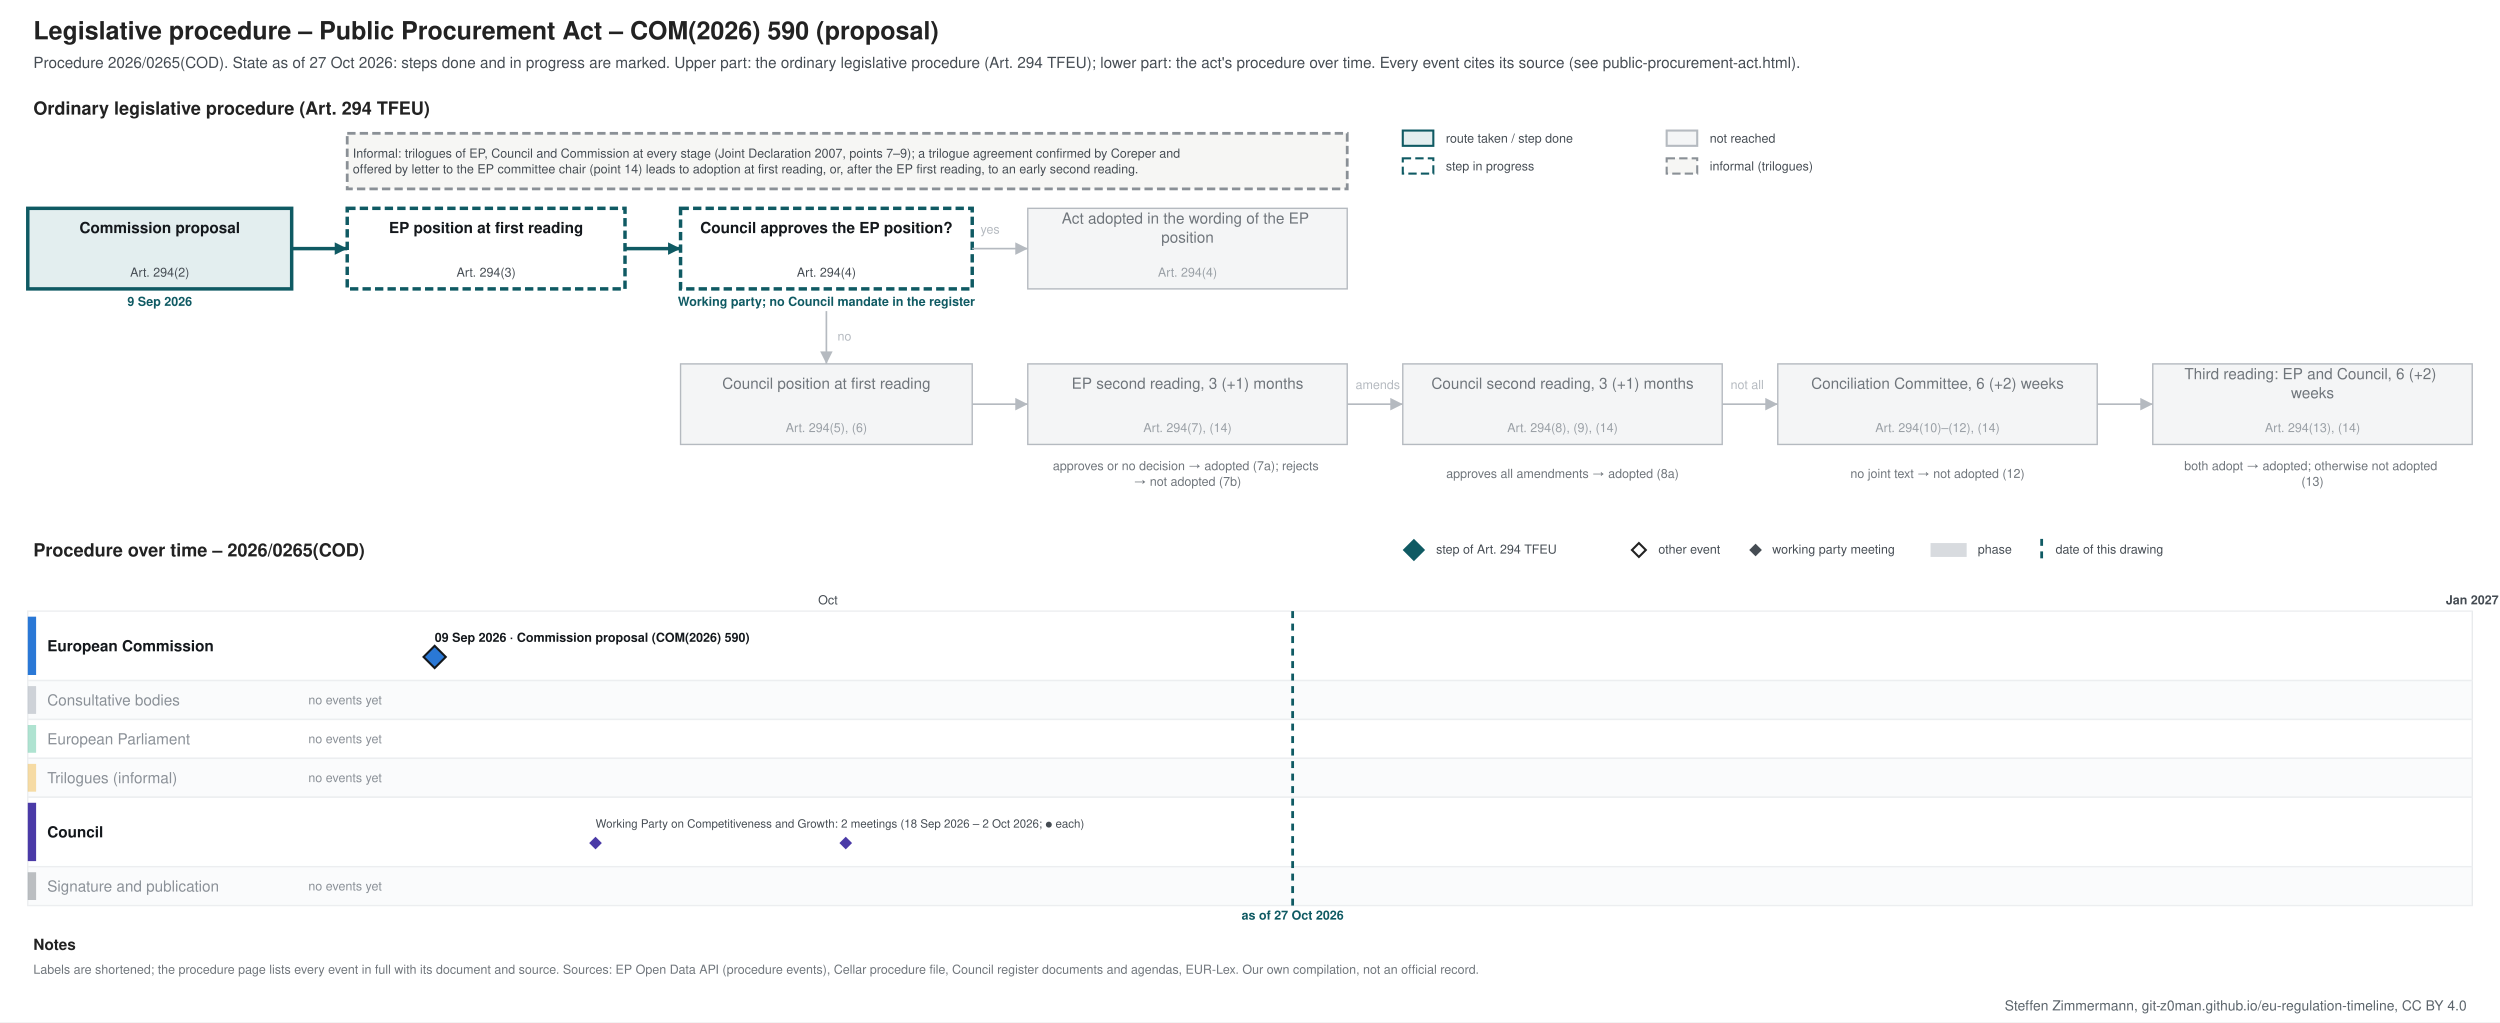
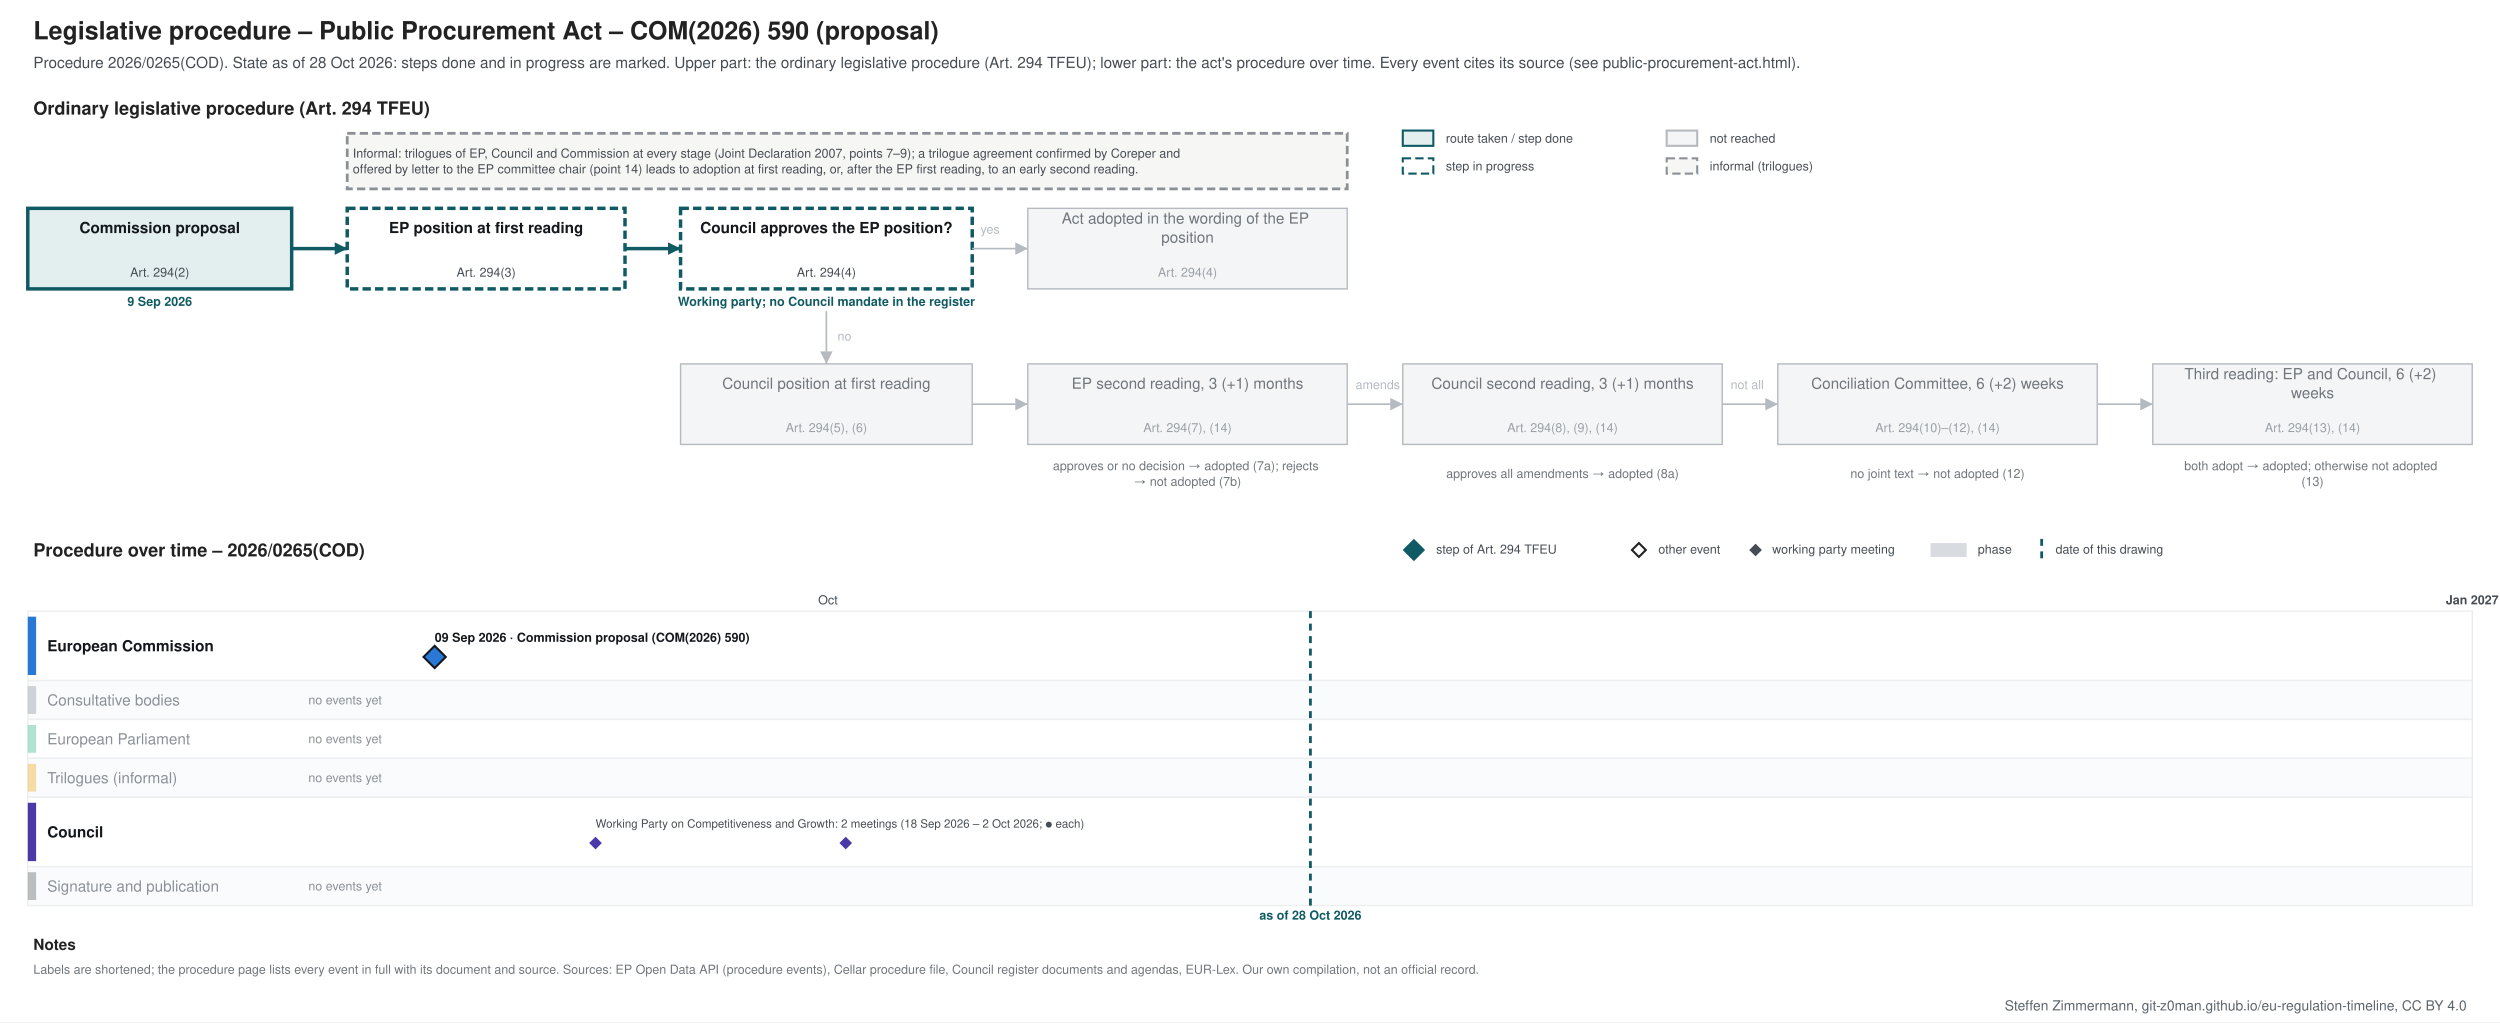
<svg xmlns="http://www.w3.org/2000/svg" xmlns:xlink="http://www.w3.org/1999/xlink" width="1800" height="736" viewBox="0 0 1800 736" font-family="&quot;Source Sans 3&quot;, Helvetica, Arial, sans-serif">
  <rect width="1800" height="736" fill="#ffffff" />
-   <g class="procedure" data-route="" data-state="ongoing" data-as_of="2026-10-27">
+   <g class="procedure" data-route="" data-state="ongoing" data-as_of="2026-10-28">
    <text font-size="18" fill="#222222" text-anchor="start" font-weight="bold">
      <tspan x="24.0" y="28.3">Legislative procedure – Public Procurement Act – COM(2026) 590 (proposal)</tspan>
    </text>
    <text font-size="11" fill="#454c53" text-anchor="start">
-       <tspan x="24.0" y="48.9">Procedure 2026/0265(COD). State as of 27 Oct 2026: steps done and in progress are marked. Upper part: the ordinary legislative procedure (Art. 294 TFEU); lower part: the act's procedure over time. Every event cites its source (see public-procurement-act.html).</tspan>
+       <tspan x="24.0" y="48.9">Procedure 2026/0265(COD). State as of 28 Oct 2026: steps done and in progress are marked. Upper part: the ordinary legislative procedure (Art. 294 TFEU); lower part: the act's procedure over time. Every event cites its source (see public-procurement-act.html).</tspan>
    </text>
    <text font-size="13" fill="#222222" text-anchor="start" font-weight="bold">
      <tspan x="24.0" y="82.5">Ordinary legislative procedure (Art. 294 TFEU)</tspan>
    </text>
    <rect x="1010.0" y="94.0" width="22.0" height="11.0" fill="#e3eeef" stroke="#0f5a63" stroke-width="1.5" />
    <text font-size="9" fill="#454c53" text-anchor="start">
      <tspan x="1041.0" y="102.7">route taken / step done</tspan>
    </text>
    <rect x="1010.0" y="114.0" width="22.0" height="11.0" fill="#ffffff" stroke="#0f5a63" stroke-dasharray="6 3" stroke-width="1.5" />
    <text font-size="9" fill="#454c53" text-anchor="start">
      <tspan x="1041.0" y="122.7">step in progress</tspan>
    </text>
    <rect x="1200.0" y="94.0" width="22.0" height="11.0" fill="#f4f5f6" stroke="#b5bac0" stroke-width="1.5" />
    <text font-size="9" fill="#454c53" text-anchor="start">
      <tspan x="1231.0" y="102.7">not reached</tspan>
    </text>
    <rect x="1200.0" y="114.0" width="22.0" height="11.0" fill="#f6f6f4" stroke="#8a9096" stroke-dasharray="6 3" stroke-width="1.5" />
    <text font-size="9" fill="#454c53" text-anchor="start">
      <tspan x="1231.0" y="122.7">informal (trilogues)</tspan>
    </text>
    <rect x="20.0" y="150.0" width="190.0" height="58.0" fill="#e3eeef" stroke="#0f5a63" stroke-width="2.5" />
    <text font-size="11" fill="#14181c" text-anchor="middle" font-weight="bold">
      <tspan x="115.0" y="167.8">Commission proposal</tspan>
    </text>
    <text font-size="9" fill="#454c53" text-anchor="middle">
      <tspan x="115.0" y="199.2">Art. 294(2)</tspan>
    </text>
    <text font-size="9" fill="#0f5a63" text-anchor="middle" font-weight="bold">
      <tspan x="115.0" y="220.2">9 Sep 2026</tspan>
    </text>
    <rect x="250.0" y="150.0" width="200.0" height="58.0" fill="#ffffff" stroke="#0f5a63" stroke-dasharray="6 3" stroke-width="2.5" />
    <text font-size="11" fill="#14181c" text-anchor="middle" font-weight="bold">
      <tspan x="350.0" y="167.8">EP position at first reading</tspan>
    </text>
    <text font-size="9" fill="#454c53" text-anchor="middle">
      <tspan x="350.0" y="199.2">Art. 294(3)</tspan>
    </text>
    <rect x="490.0" y="150.0" width="210.0" height="58.0" fill="#ffffff" stroke="#0f5a63" stroke-dasharray="6 3" stroke-width="2.5" />
    <text font-size="11" fill="#14181c" text-anchor="middle" font-weight="bold">
      <tspan x="595.0" y="167.8">Council approves the EP position?</tspan>
    </text>
    <text font-size="9" fill="#454c53" text-anchor="middle">
      <tspan x="595.0" y="199.2">Art. 294(4)</tspan>
    </text>
    <text font-size="9" fill="#0f5a63" text-anchor="middle" font-weight="bold">
      <tspan x="595.0" y="220.2">Working party; no Council mandate in the register</tspan>
    </text>
    <rect x="740.0" y="150.0" width="230.0" height="58.0" fill="#f4f5f6" stroke="#b5bac0" stroke-width="1" />
    <text font-size="11" fill="#6f757b" text-anchor="middle">
      <tspan x="855.0" y="161.0">Act adopted in the wording of the EP</tspan>
      <tspan x="855.0" y="174.7">position</tspan>
    </text>
    <text font-size="9" fill="#9aa0a6" text-anchor="middle">
      <tspan x="855.0" y="199.2">Art. 294(4)</tspan>
    </text>
    <rect x="490.0" y="262.0" width="210.0" height="58.0" fill="#f4f5f6" stroke="#b5bac0" stroke-width="1" />
    <text font-size="11" fill="#6f757b" text-anchor="middle">
      <tspan x="595.0" y="279.9">Council position at first reading</tspan>
    </text>
    <text font-size="9" fill="#9aa0a6" text-anchor="middle">
      <tspan x="595.0" y="311.1">Art. 294(5), (6)</tspan>
    </text>
    <rect x="740.0" y="262.0" width="230.0" height="58.0" fill="#f4f5f6" stroke="#b5bac0" stroke-width="1" />
    <text font-size="11" fill="#6f757b" text-anchor="middle">
      <tspan x="855.0" y="279.9">EP second reading, 3 (+1) months</tspan>
    </text>
    <text font-size="9" fill="#9aa0a6" text-anchor="middle">
      <tspan x="855.0" y="311.1">Art. 294(7), (14)</tspan>
    </text>
    <rect x="1010.0" y="262.0" width="230.0" height="58.0" fill="#f4f5f6" stroke="#b5bac0" stroke-width="1" />
    <text font-size="11" fill="#6f757b" text-anchor="middle">
      <tspan x="1125.0" y="279.9">Council second reading, 3 (+1) months</tspan>
    </text>
    <text font-size="9" fill="#9aa0a6" text-anchor="middle">
      <tspan x="1125.0" y="311.1">Art. 294(8), (9), (14)</tspan>
    </text>
    <rect x="1280.0" y="262.0" width="230.0" height="58.0" fill="#f4f5f6" stroke="#b5bac0" stroke-width="1" />
    <text font-size="11" fill="#6f757b" text-anchor="middle">
      <tspan x="1395.0" y="279.9">Conciliation Committee, 6 (+2) weeks</tspan>
    </text>
    <text font-size="9" fill="#9aa0a6" text-anchor="middle">
      <tspan x="1395.0" y="311.1">Art. 294(10)–(12), (14)</tspan>
    </text>
    <rect x="1550.0" y="262.0" width="230.0" height="58.0" fill="#f4f5f6" stroke="#b5bac0" stroke-width="1" />
    <text font-size="11" fill="#6f757b" text-anchor="middle">
      <tspan x="1665.0" y="273.0">Third reading: EP and Council, 6 (+2)</tspan>
      <tspan x="1665.0" y="286.7">weeks</tspan>
    </text>
    <text font-size="9" fill="#9aa0a6" text-anchor="middle">
      <tspan x="1665.0" y="311.1">Art. 294(13), (14)</tspan>
    </text>
    <text font-size="9" fill="#6f757b" text-anchor="middle">
      <tspan x="855.0" y="338.5">approves or no decision → adopted (7a); rejects</tspan>
      <tspan x="855.0" y="349.8">→ not adopted (7b)</tspan>
    </text>
    <text font-size="9" fill="#6f757b" text-anchor="middle">
      <tspan x="1125.0" y="344.1">approves all amendments → adopted (8a)</tspan>
    </text>
    <text font-size="9" fill="#6f757b" text-anchor="middle">
      <tspan x="1395.0" y="344.1">no joint text → not adopted (12)</tspan>
    </text>
    <text font-size="9" fill="#6f757b" text-anchor="middle">
      <tspan x="1665.0" y="338.5">both adopt → adopted; otherwise not adopted</tspan>
      <tspan x="1665.0" y="349.8">(13)</tspan>
    </text>
    <polyline points="210.0,179.0 250.0,179.0" fill="none" stroke="#0f5a63" stroke-width="2.5" />
    <polygon points="250.0,179.0 241.0,183.5 241.0,174.5" fill="#0f5a63" />
    <polyline points="450.0,179.0 490.0,179.0" fill="none" stroke="#0f5a63" stroke-width="2.5" />
    <polygon points="490.0,179.0 481.0,183.5 481.0,174.5" fill="#0f5a63" />
    <polyline points="700.0,179.0 740.0,179.0" fill="none" stroke="#b5bac0" stroke-width="1.2" />
    <polygon points="740.0,179.0 731.0,183.5 731.0,174.5" fill="#b5bac0" />
    <text font-size="9" fill="#b5bac0" text-anchor="start">
      <tspan x="706.0" y="168.2">yes</tspan>
    </text>
    <polyline points="595.0,224.0 595.0,262.0" fill="none" stroke="#b5bac0" stroke-width="1.2" />
    <polygon points="595.0,262.0 590.5,253.0 599.5,253.0" fill="#b5bac0" />
    <text font-size="9" fill="#b5bac0" text-anchor="start">
      <tspan x="603.0" y="245.2">no</tspan>
    </text>
    <polyline points="700.0,291.0 740.0,291.0" fill="none" stroke="#b5bac0" stroke-width="1.2" />
    <polygon points="740.0,291.0 731.0,295.5 731.0,286.5" fill="#b5bac0" />
    <polyline points="970.0,291.0 1010.0,291.0" fill="none" stroke="#b5bac0" stroke-width="1.2" />
    <polygon points="1010.0,291.0 1001.0,295.5 1001.0,286.5" fill="#b5bac0" />
    <polyline points="1240.0,291.0 1280.0,291.0" fill="none" stroke="#b5bac0" stroke-width="1.2" />
    <polygon points="1280.0,291.0 1271.0,295.5 1271.0,286.5" fill="#b5bac0" />
    <polyline points="1510.0,291.0 1550.0,291.0" fill="none" stroke="#b5bac0" stroke-width="1.2" />
    <polygon points="1550.0,291.0 1541.0,295.5 1541.0,286.5" fill="#b5bac0" />
    <text font-size="9" fill="#b5bac0" text-anchor="start">
      <tspan x="976.0" y="280.1">amends</tspan>
    </text>
    <text font-size="9" fill="#b5bac0" text-anchor="start">
      <tspan x="1246.0" y="280.1">not all</tspan>
    </text>
    <rect x="250.0" y="96.0" width="720.0" height="40.0" fill="#f6f6f4" stroke="#8a9096" stroke-dasharray="6 3" stroke-width="2" />
    <text font-size="9" fill="#454c53" text-anchor="start">
      <tspan x="254.0" y="113.5">Informal: trilogues of EP, Council and Commission at every stage (Joint Declaration 2007, points 7–9); a trilogue agreement confirmed by Coreper and</tspan>
      <tspan x="254.0" y="124.8">offered by letter to the EP committee chair (point 14) leads to adoption at first reading, or, after the EP first reading, to an early second reading.</tspan>
    </text>
    <text font-size="13" fill="#222222" text-anchor="start" font-weight="bold">
      <tspan x="24.0" y="400.6">Procedure over time – 2026/0265(COD)</tspan>
    </text>
    <polygon points="1018,389 1025,396 1018,403 1011,396" fill="#0f5a63" stroke="#0f5a63" stroke-width="1.5" />
    <text font-size="9" fill="#454c53" text-anchor="start">
      <tspan x="1034.0" y="398.6">step of Art. 294 TFEU</tspan>
    </text>
    <polygon points="1180,391 1185,396 1180,401 1175,396" fill="#ffffff" stroke="#222222" stroke-width="1.5" />
    <text font-size="9" fill="#454c53" text-anchor="start">
      <tspan x="1194.0" y="398.6">other event</tspan>
    </text>
    <polygon points="1264,392.5 1267.5,396 1264,399.5 1260.5,396" fill="#454c53" stroke="#454c53" stroke-width="1.5" />
    <text font-size="9" fill="#454c53" text-anchor="start">
      <tspan x="1276.0" y="398.6">working party meeting</tspan>
    </text>
    <rect x="1390.0" y="391.0" width="26.0" height="10.0" fill="#7b8794" stroke="none" opacity="0.3" />
    <text font-size="9" fill="#454c53" text-anchor="start">
      <tspan x="1424.0" y="398.6">phase</tspan>
    </text>
    <line x1="1470.0" y1="388.0" x2="1470.0" y2="403.0" stroke="#0f5a63" stroke-width="2" stroke-dasharray="5 4" />
    <text font-size="9" fill="#454c53" text-anchor="start">
      <tspan x="1480.0" y="398.6">date of this drawing</tspan>
    </text>
    <line x1="210.0" y1="440.0" x2="210.0" y2="652.0" stroke="#e3e6e9" stroke-width="1" />
    <line x1="596.1" y1="440.0" x2="596.1" y2="652.0" stroke="#e3e6e9" stroke-width="1" />
    <text font-size="9" fill="#454c53" text-anchor="middle">
      <tspan x="596.1" y="435.1">Oct</tspan>
    </text>
    <line x1="995.0" y1="440.0" x2="995.0" y2="652.0" stroke="#e3e6e9" stroke-width="1" />
    <line x1="1381.1" y1="440.0" x2="1381.1" y2="652.0" stroke="#e3e6e9" stroke-width="1" />
    <line x1="1780.0" y1="440.0" x2="1780.0" y2="652.0" stroke="#b5bac0" stroke-width="1" />
    <text font-size="9" fill="#454c53" text-anchor="middle" font-weight="bold">
      <tspan x="1780.0" y="435.1">Jan 2027</tspan>
    </text>
    <rect x="20.0" y="440.0" width="1760.0" height="50.0" fill="#ffffff" stroke="#eceef0" />
    <rect x="20.0" y="444.0" width="6.0" height="42.0" fill="#2a78d6" stroke="none" />
    <text font-size="11" fill="#14181c" text-anchor="start" font-weight="bold">
      <tspan x="34.0" y="468.9">European Commission</tspan>
    </text>
    <rect x="20.0" y="490.0" width="1760.0" height="28.0" fill="#fafbfc" stroke="#eceef0" />
    <rect x="20.0" y="494.0" width="6.0" height="20.0" fill="#7b8794" stroke="none" opacity="0.35" />
    <text font-size="11" fill="#8a9097" text-anchor="start">
      <tspan x="34.0" y="507.9">Consultative bodies</tspan>
    </text>
    <text font-size="9" fill="#8a9097" text-anchor="start">
      <tspan x="222.0" y="507.1">no events yet</tspan>
    </text>
    <rect x="20.0" y="518.0" width="1760.0" height="28.0" fill="#ffffff" stroke="#eceef0" />
    <rect x="20.0" y="522.0" width="6.0" height="20.0" fill="#1baf7a" stroke="none" opacity="0.35" />
    <text font-size="11" fill="#8a9097" text-anchor="start">
      <tspan x="34.0" y="535.9">European Parliament</tspan>
    </text>
    <text font-size="9" fill="#8a9097" text-anchor="start">
      <tspan x="222.0" y="535.1">no events yet</tspan>
    </text>
    <rect x="20.0" y="546.0" width="1760.0" height="28.0" fill="#fafbfc" stroke="#eceef0" />
    <rect x="20.0" y="550.0" width="6.0" height="20.0" fill="#eda100" stroke="none" opacity="0.35" />
    <text font-size="11" fill="#8a9097" text-anchor="start">
      <tspan x="34.0" y="563.9">Trilogues (informal)</tspan>
    </text>
    <text font-size="9" fill="#8a9097" text-anchor="start">
      <tspan x="222.0" y="563.1">no events yet</tspan>
    </text>
    <rect x="20.0" y="574.0" width="1760.0" height="50.0" fill="#ffffff" stroke="#eceef0" />
    <rect x="20.0" y="578.0" width="6.0" height="42.0" fill="#4a3aa7" stroke="none" />
    <text font-size="11" fill="#14181c" text-anchor="start" font-weight="bold">
      <tspan x="34.0" y="602.9">Council</tspan>
    </text>
    <rect x="20.0" y="624.0" width="1760.0" height="28.0" fill="#fafbfc" stroke="#eceef0" />
    <rect x="20.0" y="628.0" width="6.0" height="20.0" fill="#454c53" stroke="none" opacity="0.35" />
    <text font-size="11" fill="#8a9097" text-anchor="start">
      <tspan x="34.0" y="641.9">Signature and publication</tspan>
    </text>
    <text font-size="9" fill="#8a9097" text-anchor="start">
      <tspan x="222.0" y="641.1">no events yet</tspan>
    </text>
-     <line x1="930.7" y1="440.0" x2="930.7" y2="652.0" stroke="#0f5a63" stroke-width="2" stroke-dasharray="5 4" />
+     <line x1="943.5" y1="440.0" x2="943.5" y2="652.0" stroke="#0f5a63" stroke-width="2" stroke-dasharray="5 4" />
    <text font-size="9" fill="#0f5a63" text-anchor="middle" font-weight="bold">
-       <tspan x="930.7" y="662.1">as of 27 Oct 2026</tspan>
+       <tspan x="943.5" y="662.1">as of 28 Oct 2026</tspan>
    </text>
    <rect x="309.0" y="453.0" width="253.0" height="12.0" fill="#ffffff" />
    <a xlink:href="https://eur-lex.europa.eu/legal-content/EN/TXT/?uri=CELEX:52026PC0590" target="_blank">
      <text font-size="9" fill="#14181c" text-anchor="start" font-weight="bold">
        <tspan x="313.0" y="462.1">09 Sep 2026 · Commission proposal (COM(2026) 590)</tspan>
      </text>
    </a>
    <a xlink:href="https://eur-lex.europa.eu/legal-content/EN/TXT/?uri=CELEX:52026PC0590" target="_blank">
      <polygon points="312.951,465 320.951,473 312.951,481 304.951,473" fill="#2a78d6" stroke="#14181c" stroke-width="1.5" />
    </a>
    <text font-size="8.3" fill="#454c53" text-anchor="start">
      <tspan x="428.8" y="595.9">Working Party on Competitiveness and Growth: 2 meetings (18 Sep 2026 – 2 Oct 2026; ● each)</tspan>
    </text>
    <a xlink:href="https://data.consilium.europa.eu/doc/document/CM-4104-2026-INIT/en/pdf" target="_blank">
      <polygon points="428.77,603.5 432.27,607 428.77,610.5 425.27,607" fill="#4a3aa7" stroke="#4a3aa7" stroke-width="1.5" />
    </a>
    <a xlink:href="https://data.consilium.europa.eu/doc/document/CM-4305-2026-INIT/en/pdf" target="_blank">
      <polygon points="608.934,603.5 612.434,607 608.934,610.5 605.434,607" fill="#4a3aa7" stroke="#4a3aa7" stroke-width="1.5" />
    </a>
    <text font-size="11" fill="#222222" text-anchor="start" font-weight="bold">
      <tspan x="24.0" y="683.9">Notes</tspan>
    </text>
    <text font-size="9" fill="#6f757b" text-anchor="start">
      <tspan x="24.0" y="701.1">Labels are shortened; the procedure page lists every event in full with its document and source. Sources: EP Open Data API (procedure events), Cellar procedure file, Council register documents and agendas, EUR-Lex. Our own compilation, not an official record.</tspan>
    </text>
  </g>
  <text font-size="10" fill="#5b646b" text-anchor="end">
    <tspan x="1776.0" y="727.5">Steffen Zimmermann, git-z0man.github.io/eu-regulation-timeline, CC BY 4.0</tspan>
  </text>
</svg>
